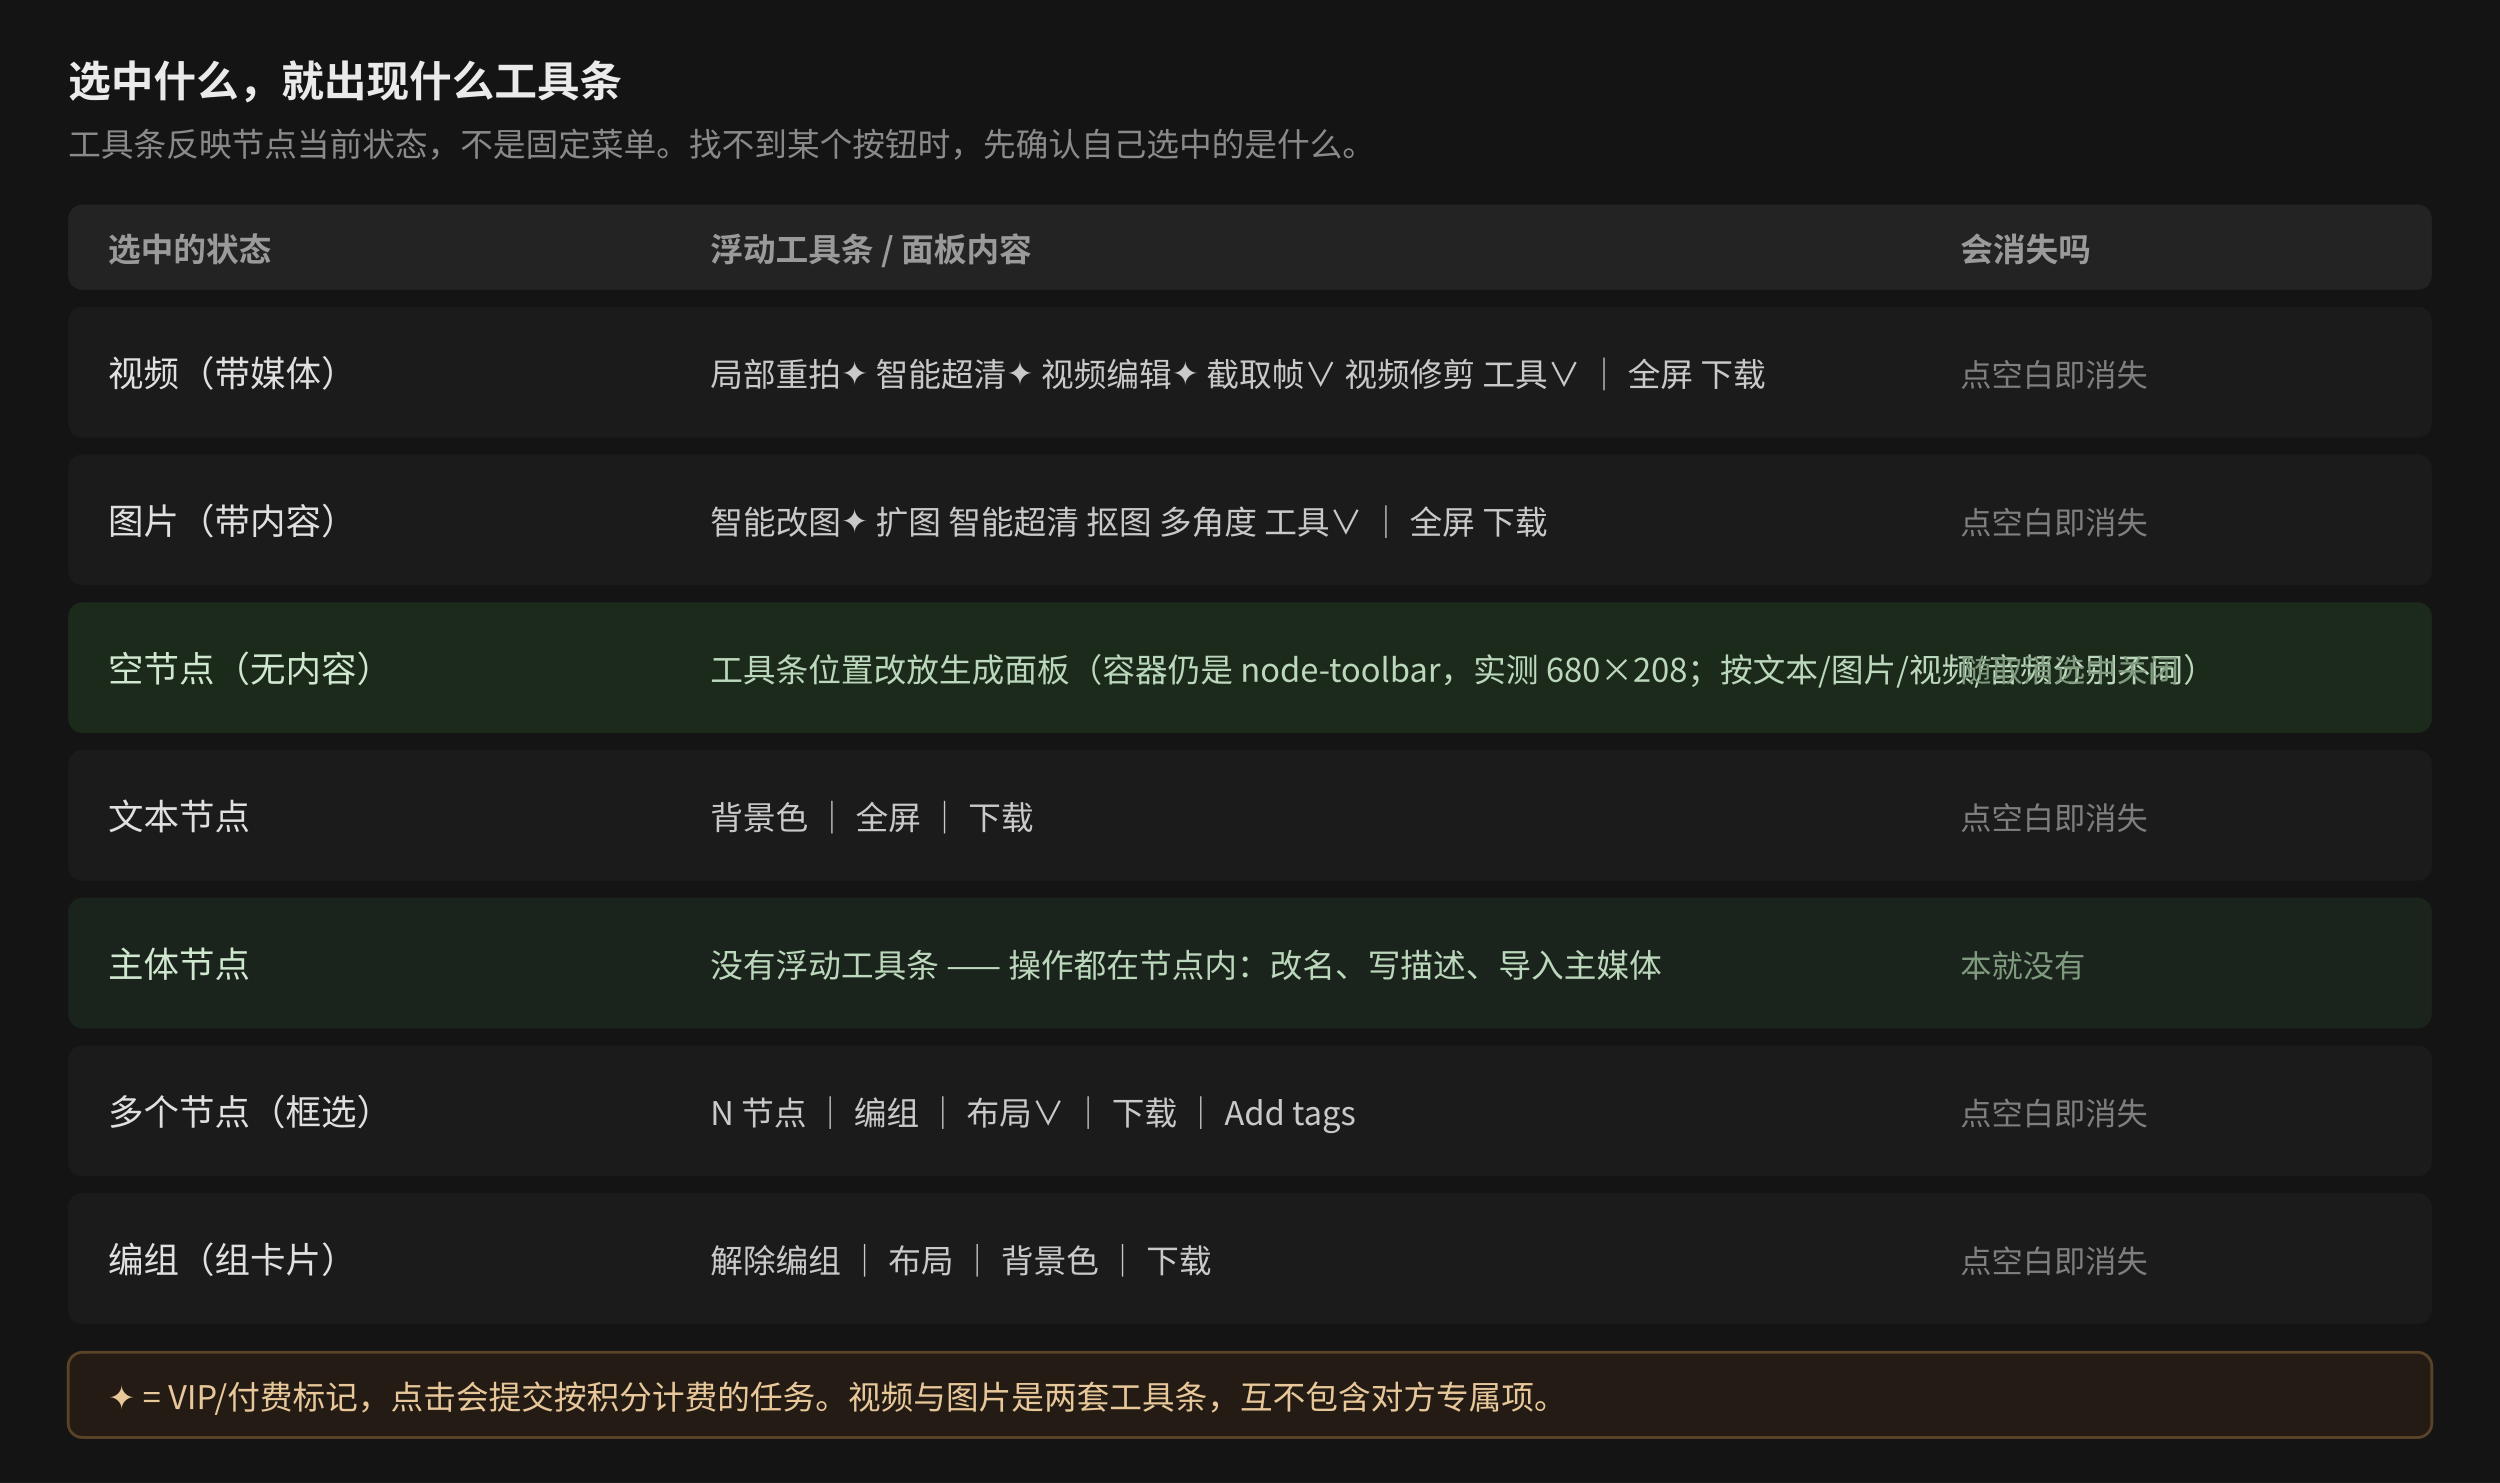
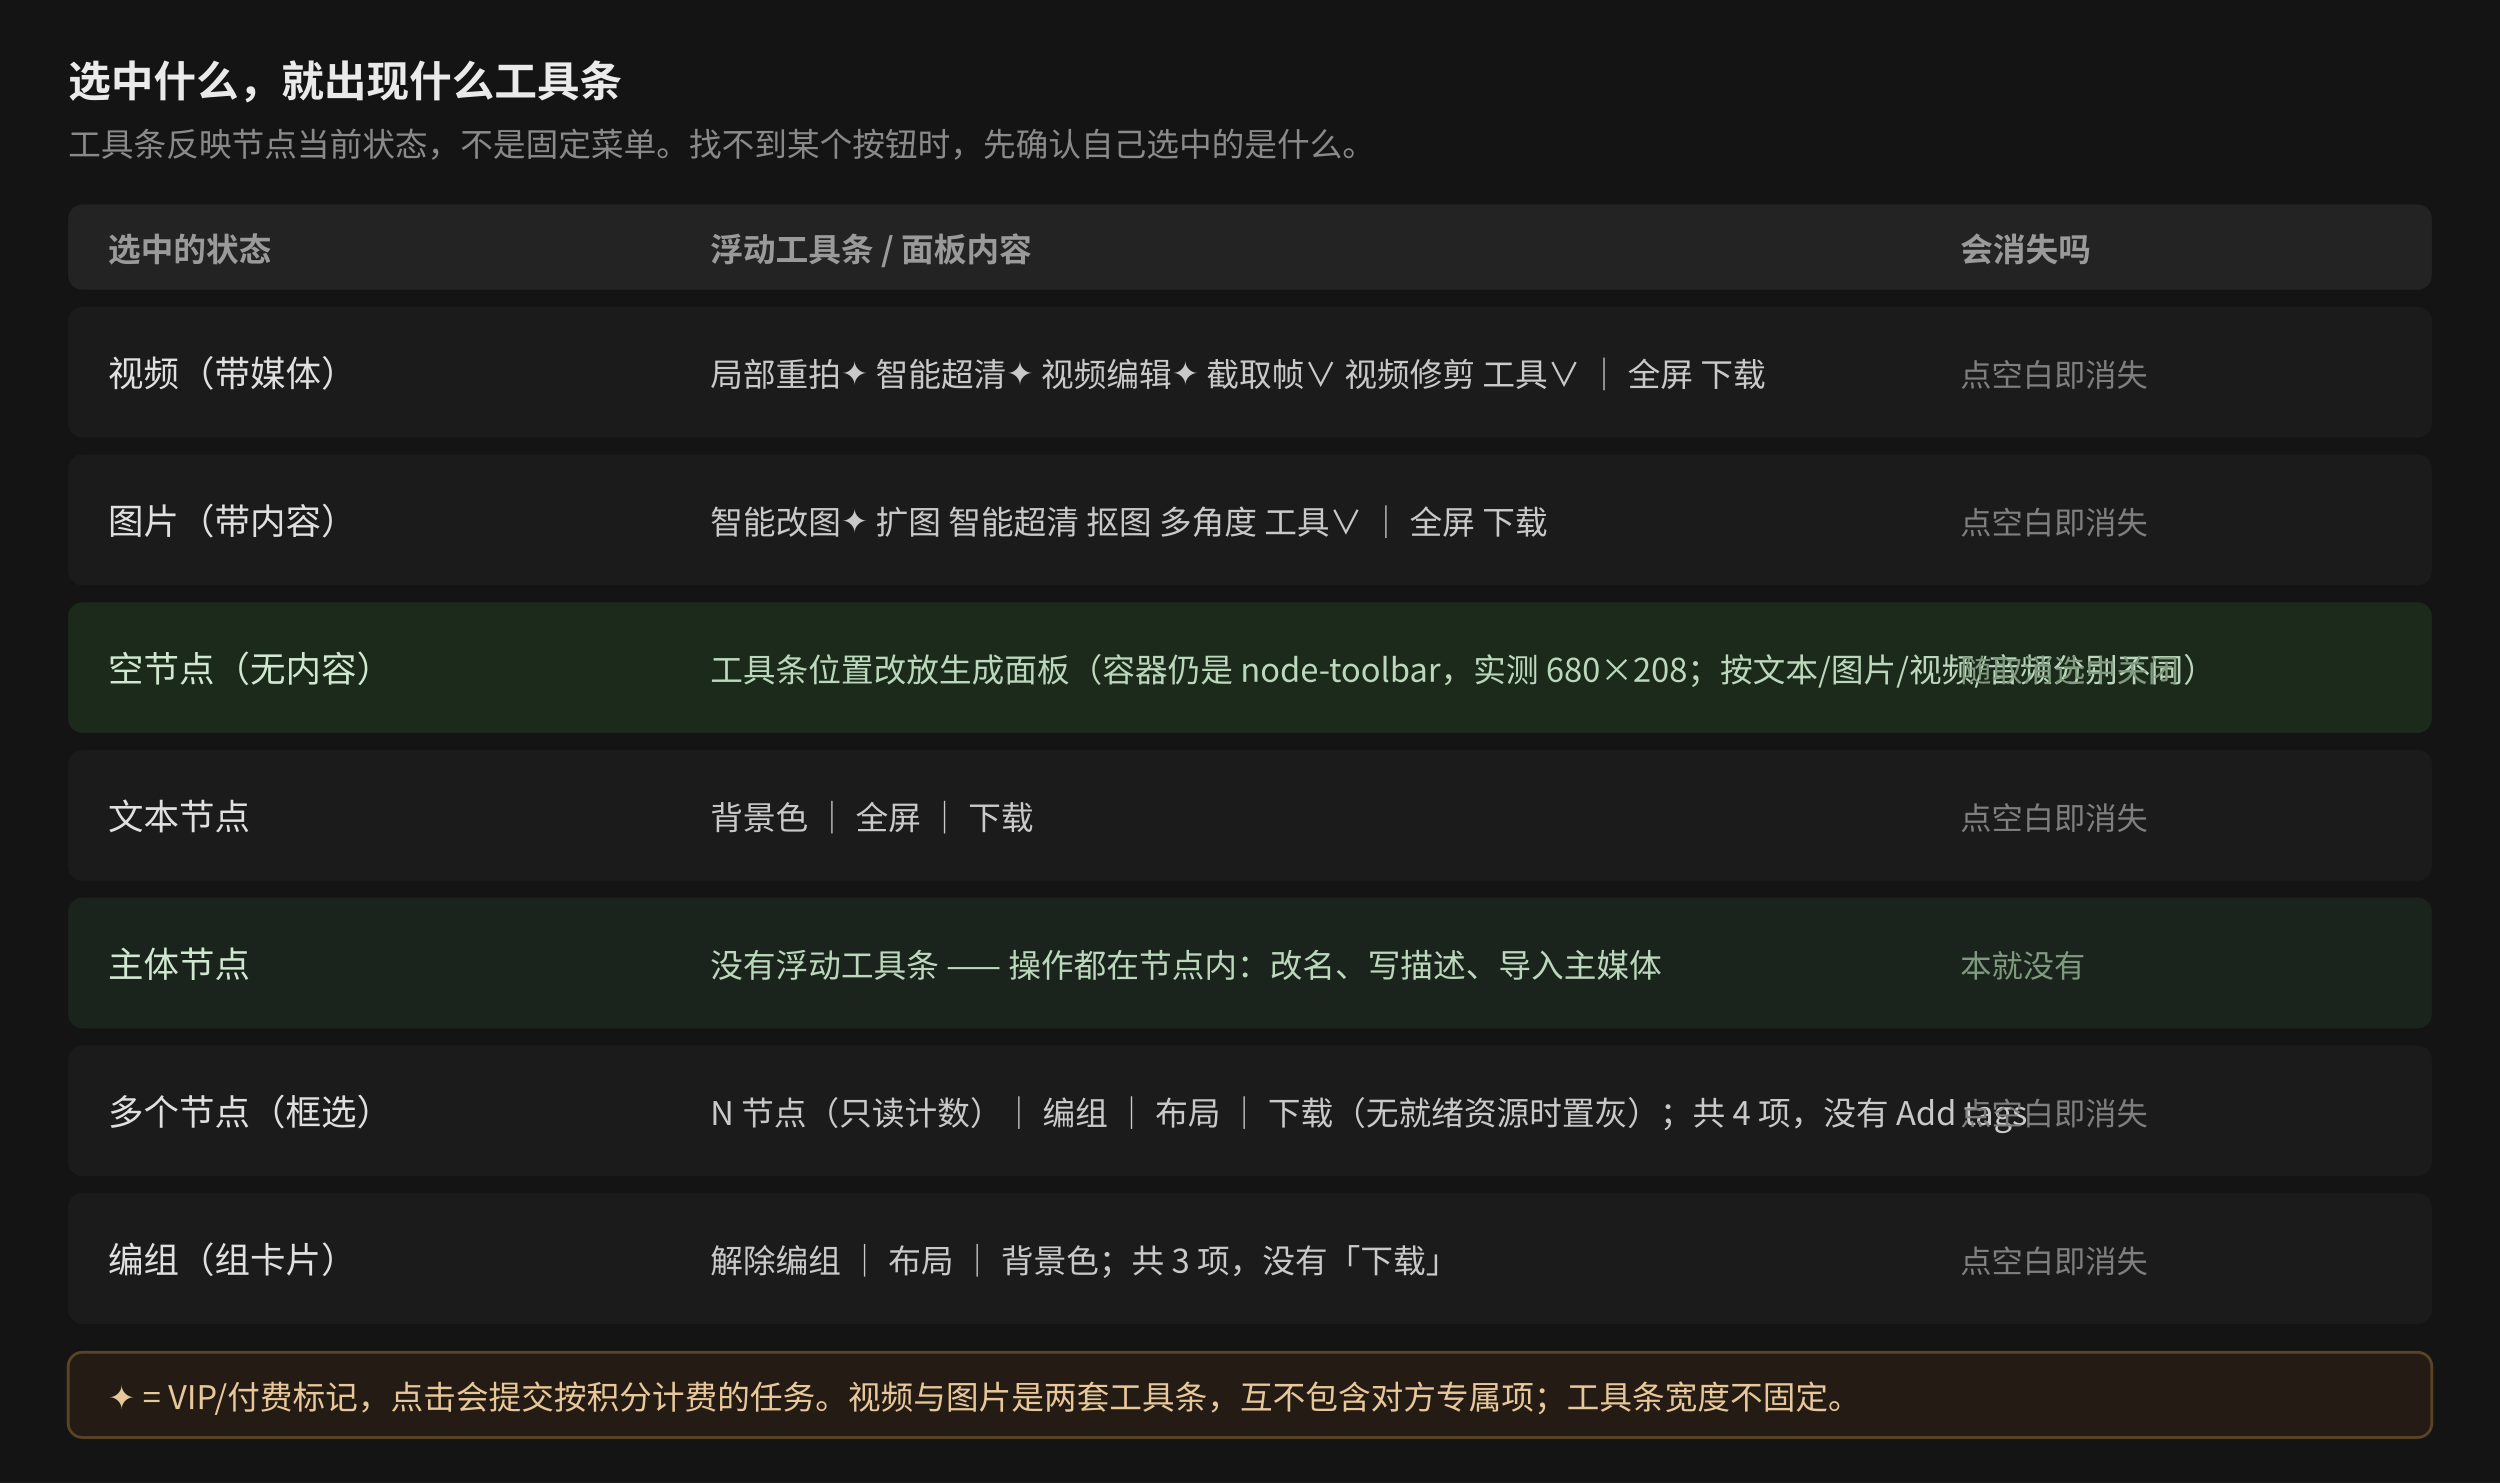
<svg xmlns="http://www.w3.org/2000/svg" viewBox="0 0 880 522" width="880" height="522" role="img" aria-labelledby="t d" font-family="PingFang SC, Hiragino Sans GB, Microsoft YaHei, Noto Sans CJK SC, sans-serif">
  <rect width="880" height="522" fill="#141414" />
  <text x="24" y="34" fill="#eaeaea" font-size="15" font-weight="600">选中什么，就出现什么工具条</text>
  <text x="24" y="55" fill="#8a8a8a" font-size="11.5">工具条反映节点当前状态，不是固定菜单。找不到某个按钮时，先确认自己选中的是什么。</text>
  <rect x="24" y="72" width="832" height="30" rx="5" fill="#232323" />
  <text x="38" y="92" fill="#9a9a9a" font-size="11.5" font-weight="600">选中的状态</text>
  <text x="250" y="92" fill="#9a9a9a" font-size="11.5" font-weight="600">浮动工具条 / 面板内容</text>
  <text x="690" y="92" fill="#9a9a9a" font-size="11.5" font-weight="600">会消失吗</text>
  <rect x="24" y="108" width="832" height="46" rx="5" fill="#1b1b1b" />
  <text x="38" y="136" fill="#e0e0e0" font-size="12.5">视频（带媒体）</text>
  <text x="250" y="136" fill="#c9c9c9" font-size="11.5">局部重拍✦ 智能超清✦ 视频编辑✦ 截取帧∨ 视频修剪 工具∨ ｜ 全屏 下载</text>
  <text x="690" y="136" fill="#7f7f7f" font-size="11">点空白即消失</text>
  <rect x="24" y="160" width="832" height="46" rx="5" fill="#1b1b1b" />
  <text x="38" y="188" fill="#e0e0e0" font-size="12.5">图片（带内容）</text>
  <text x="250" y="188" fill="#c9c9c9" font-size="11.5">智能改图✦ 扩图 智能超清 抠图 多角度 工具∨ ｜ 全屏 下载</text>
  <text x="690" y="188" fill="#7f7f7f" font-size="11">点空白即消失</text>
  <rect x="24" y="212" width="832" height="46" rx="5" fill="#1b2a1b" />
  <text x="38" y="240" fill="#cfe8cf" font-size="12.5">空节点（无内容）</text>
  <text x="250" y="240" fill="#bcd8bc" font-size="11.5">工具条位置改放生成面板（容器仍是 node-toolbar，实测 680×208；按文本/图片/视频/音频分别不同）</text>
  <text x="690" y="240" fill="#7f9a7f" font-size="11">随取消选中关闭</text>
  <rect x="24" y="264" width="832" height="46" rx="5" fill="#1b1b1b" />
  <text x="38" y="292" fill="#e0e0e0" font-size="12.5">文本节点</text>
  <text x="250" y="292" fill="#c9c9c9" font-size="11.5">背景色 ｜ 全屏 ｜ 下载</text>
  <text x="690" y="292" fill="#7f7f7f" font-size="11">点空白即消失</text>
  <rect x="24" y="316" width="832" height="46" rx="5" fill="#1b241c" />
  <text x="38" y="344" fill="#cfe8cf" font-size="12.5">主体节点</text>
  <text x="250" y="344" fill="#bcd8bc" font-size="11.5">没有浮动工具条 —— 操作都在节点内：改名、写描述、导入主媒体</text>
  <text x="690" y="344" fill="#7f9a7f" font-size="11">本就没有</text>
  <rect x="24" y="368" width="832" height="46" rx="5" fill="#1b1b1b" />
  <text x="38" y="396" fill="#e0e0e0" font-size="12.5">多个节点（框选）</text>
-   <text x="250" y="396" fill="#c9c9c9" font-size="11.5">N 节点 ｜ 编组 ｜ 布局∨ ｜ 下载 ｜ Add tags</text>
+   <text x="250" y="396" fill="#c9c9c9" font-size="11.5">N 节点（只读计数）｜ 编组 ｜ 布局 ｜ 下载（无就绪资源时置灰）；共 4 项，没有 Add tags</text>
  <text x="690" y="396" fill="#7f7f7f" font-size="11">点空白即消失</text>
  <rect x="24" y="420" width="832" height="46" rx="5" fill="#1b1b1b" />
  <text x="38" y="448" fill="#e0e0e0" font-size="12.5">编组（组卡片）</text>
-   <text x="250" y="448" fill="#c9c9c9" font-size="11.5">解除编组 ｜ 布局 ｜ 背景色 ｜ 下载</text>
+   <text x="250" y="448" fill="#c9c9c9" font-size="11.5">解除编组 ｜ 布局 ｜ 背景色；共 3 项，没有「下载」</text>
  <text x="690" y="448" fill="#7f7f7f" font-size="11">点空白即消失</text>
  <rect x="24" y="476" width="832" height="30" rx="5" fill="#241c14" stroke="#5a4326" stroke-width="1" />
-   <text x="38" y="496" fill="#e8c89a" font-size="11.5">✦ = VIP/付费标记，点击会提交按积分计费的任务。视频与图片是两套工具条，互不包含对方专属项。</text>
+   <text x="38" y="496" fill="#e8c89a" font-size="11.5">✦ = VIP/付费标记，点击会提交按积分计费的任务。视频与图片是两套工具条，互不包含对方专属项；工具条宽度不固定。</text>
</svg>
